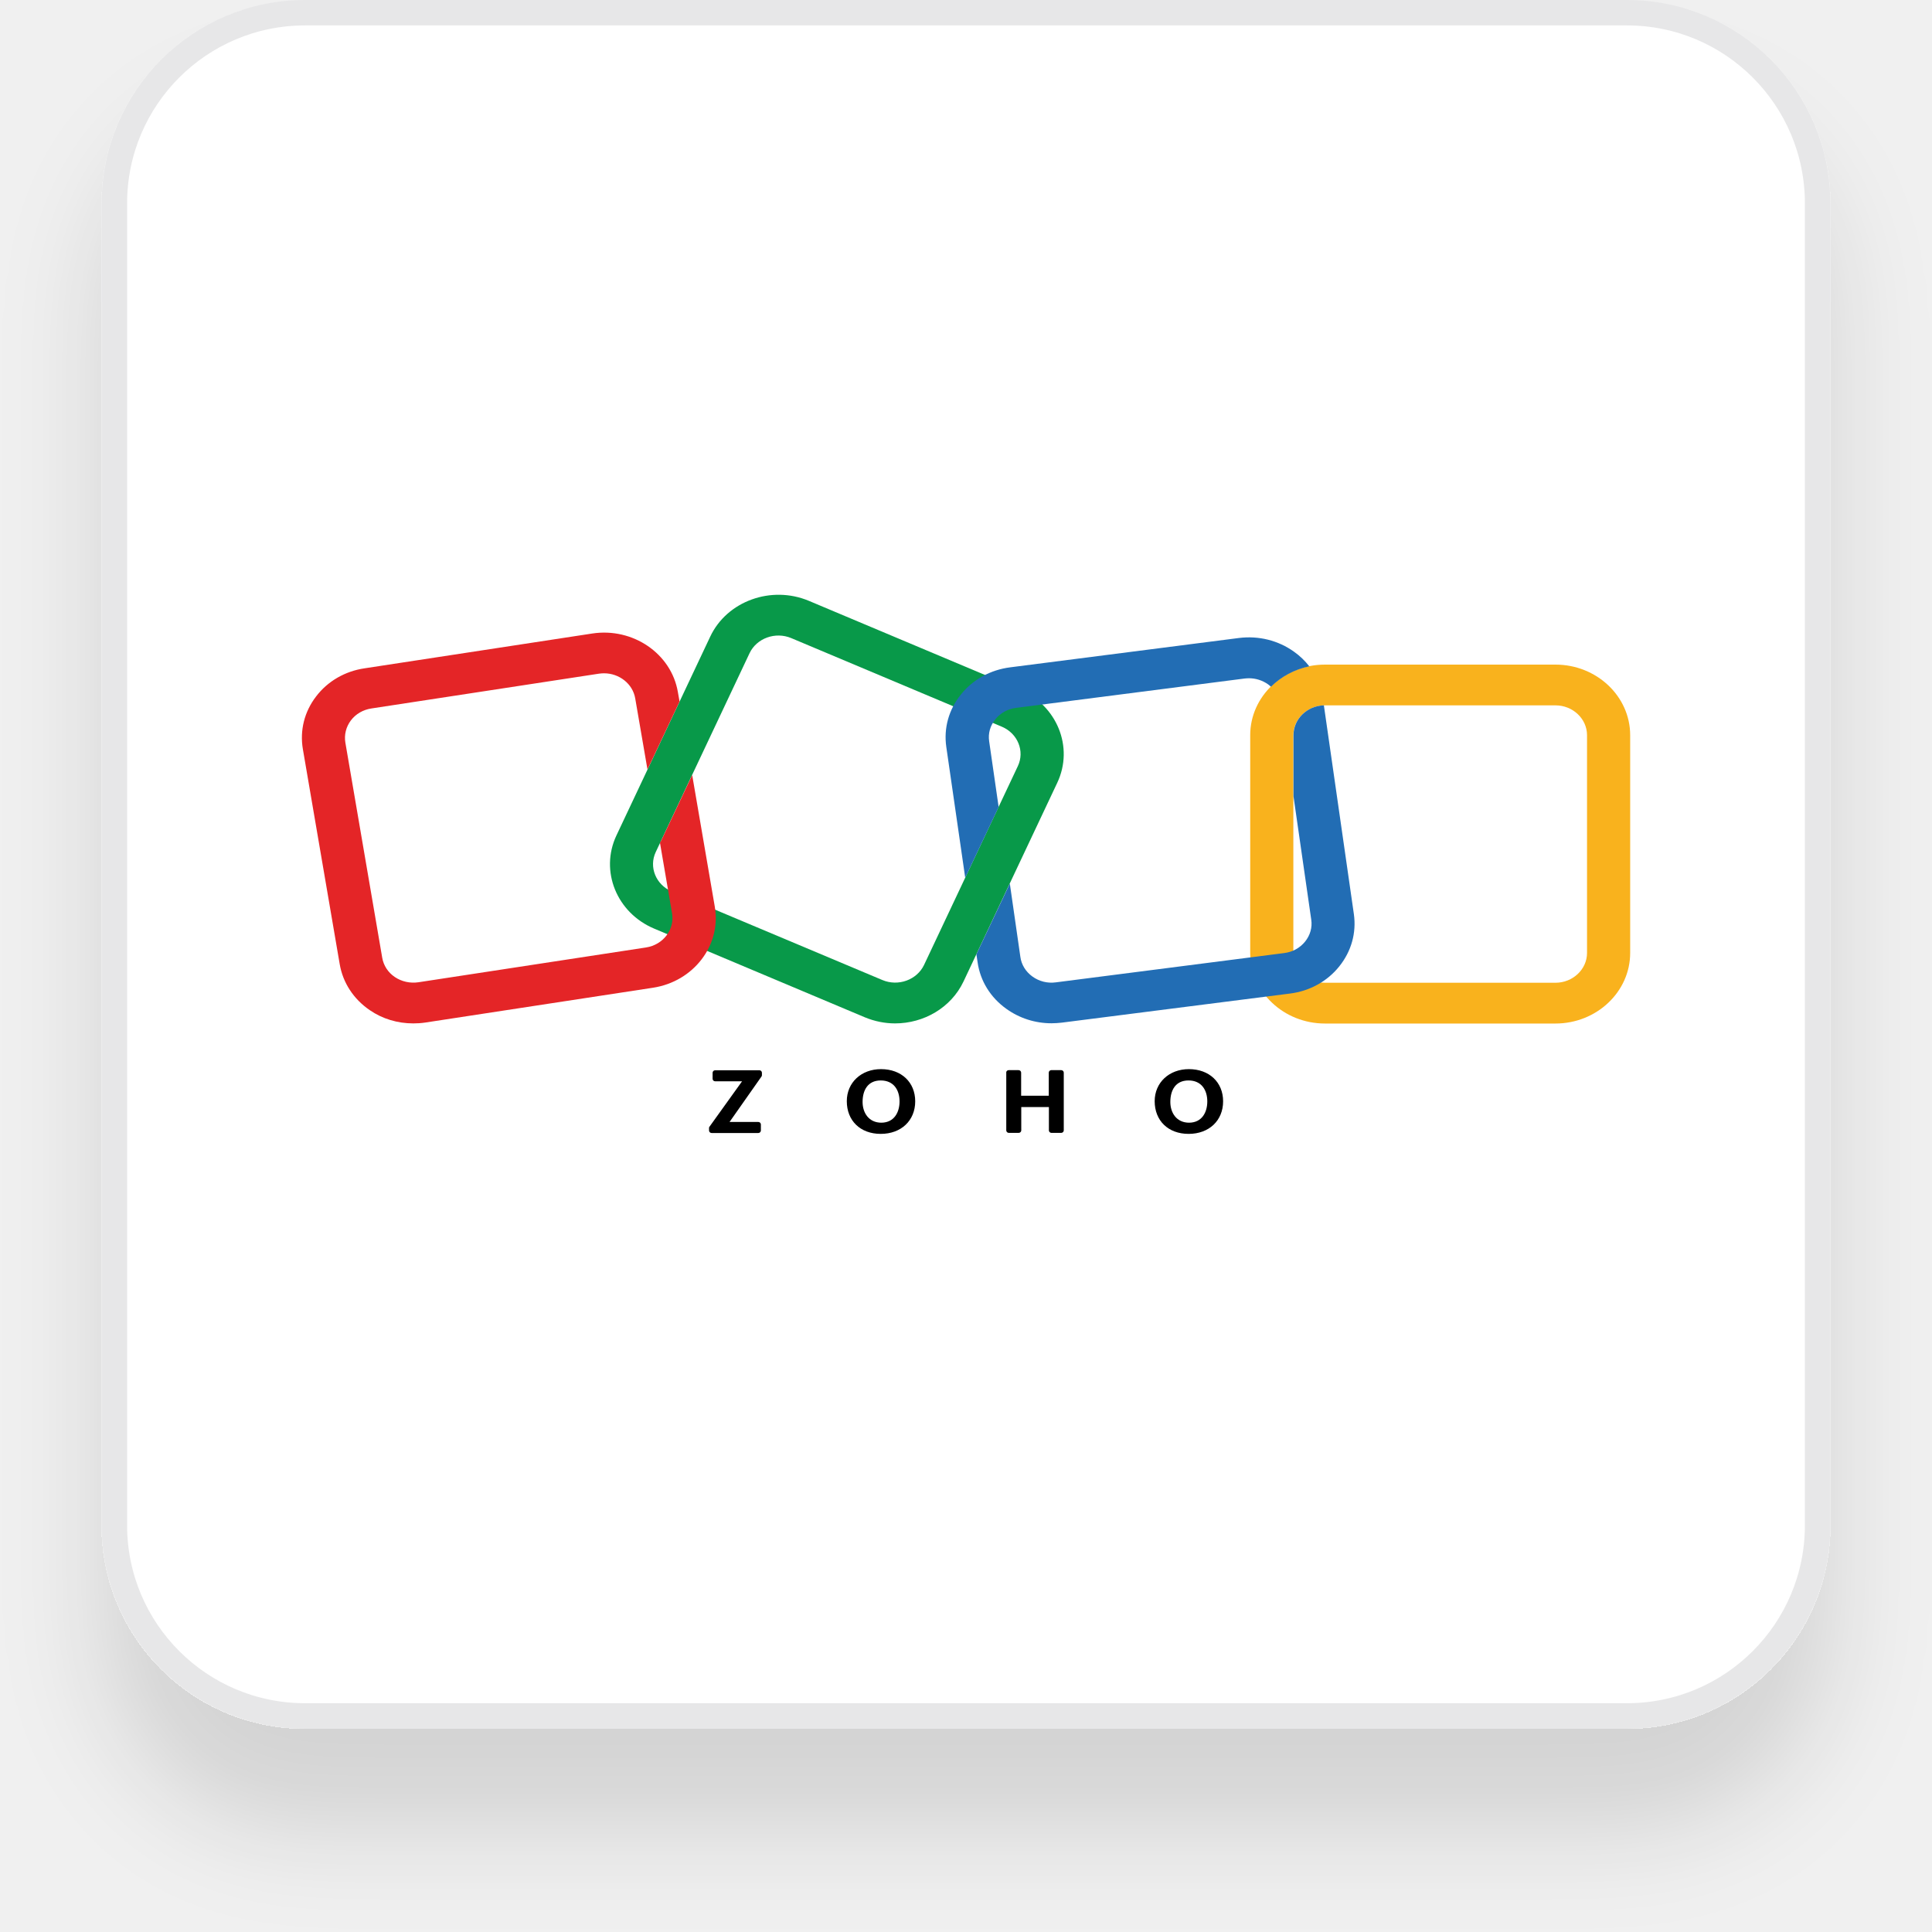
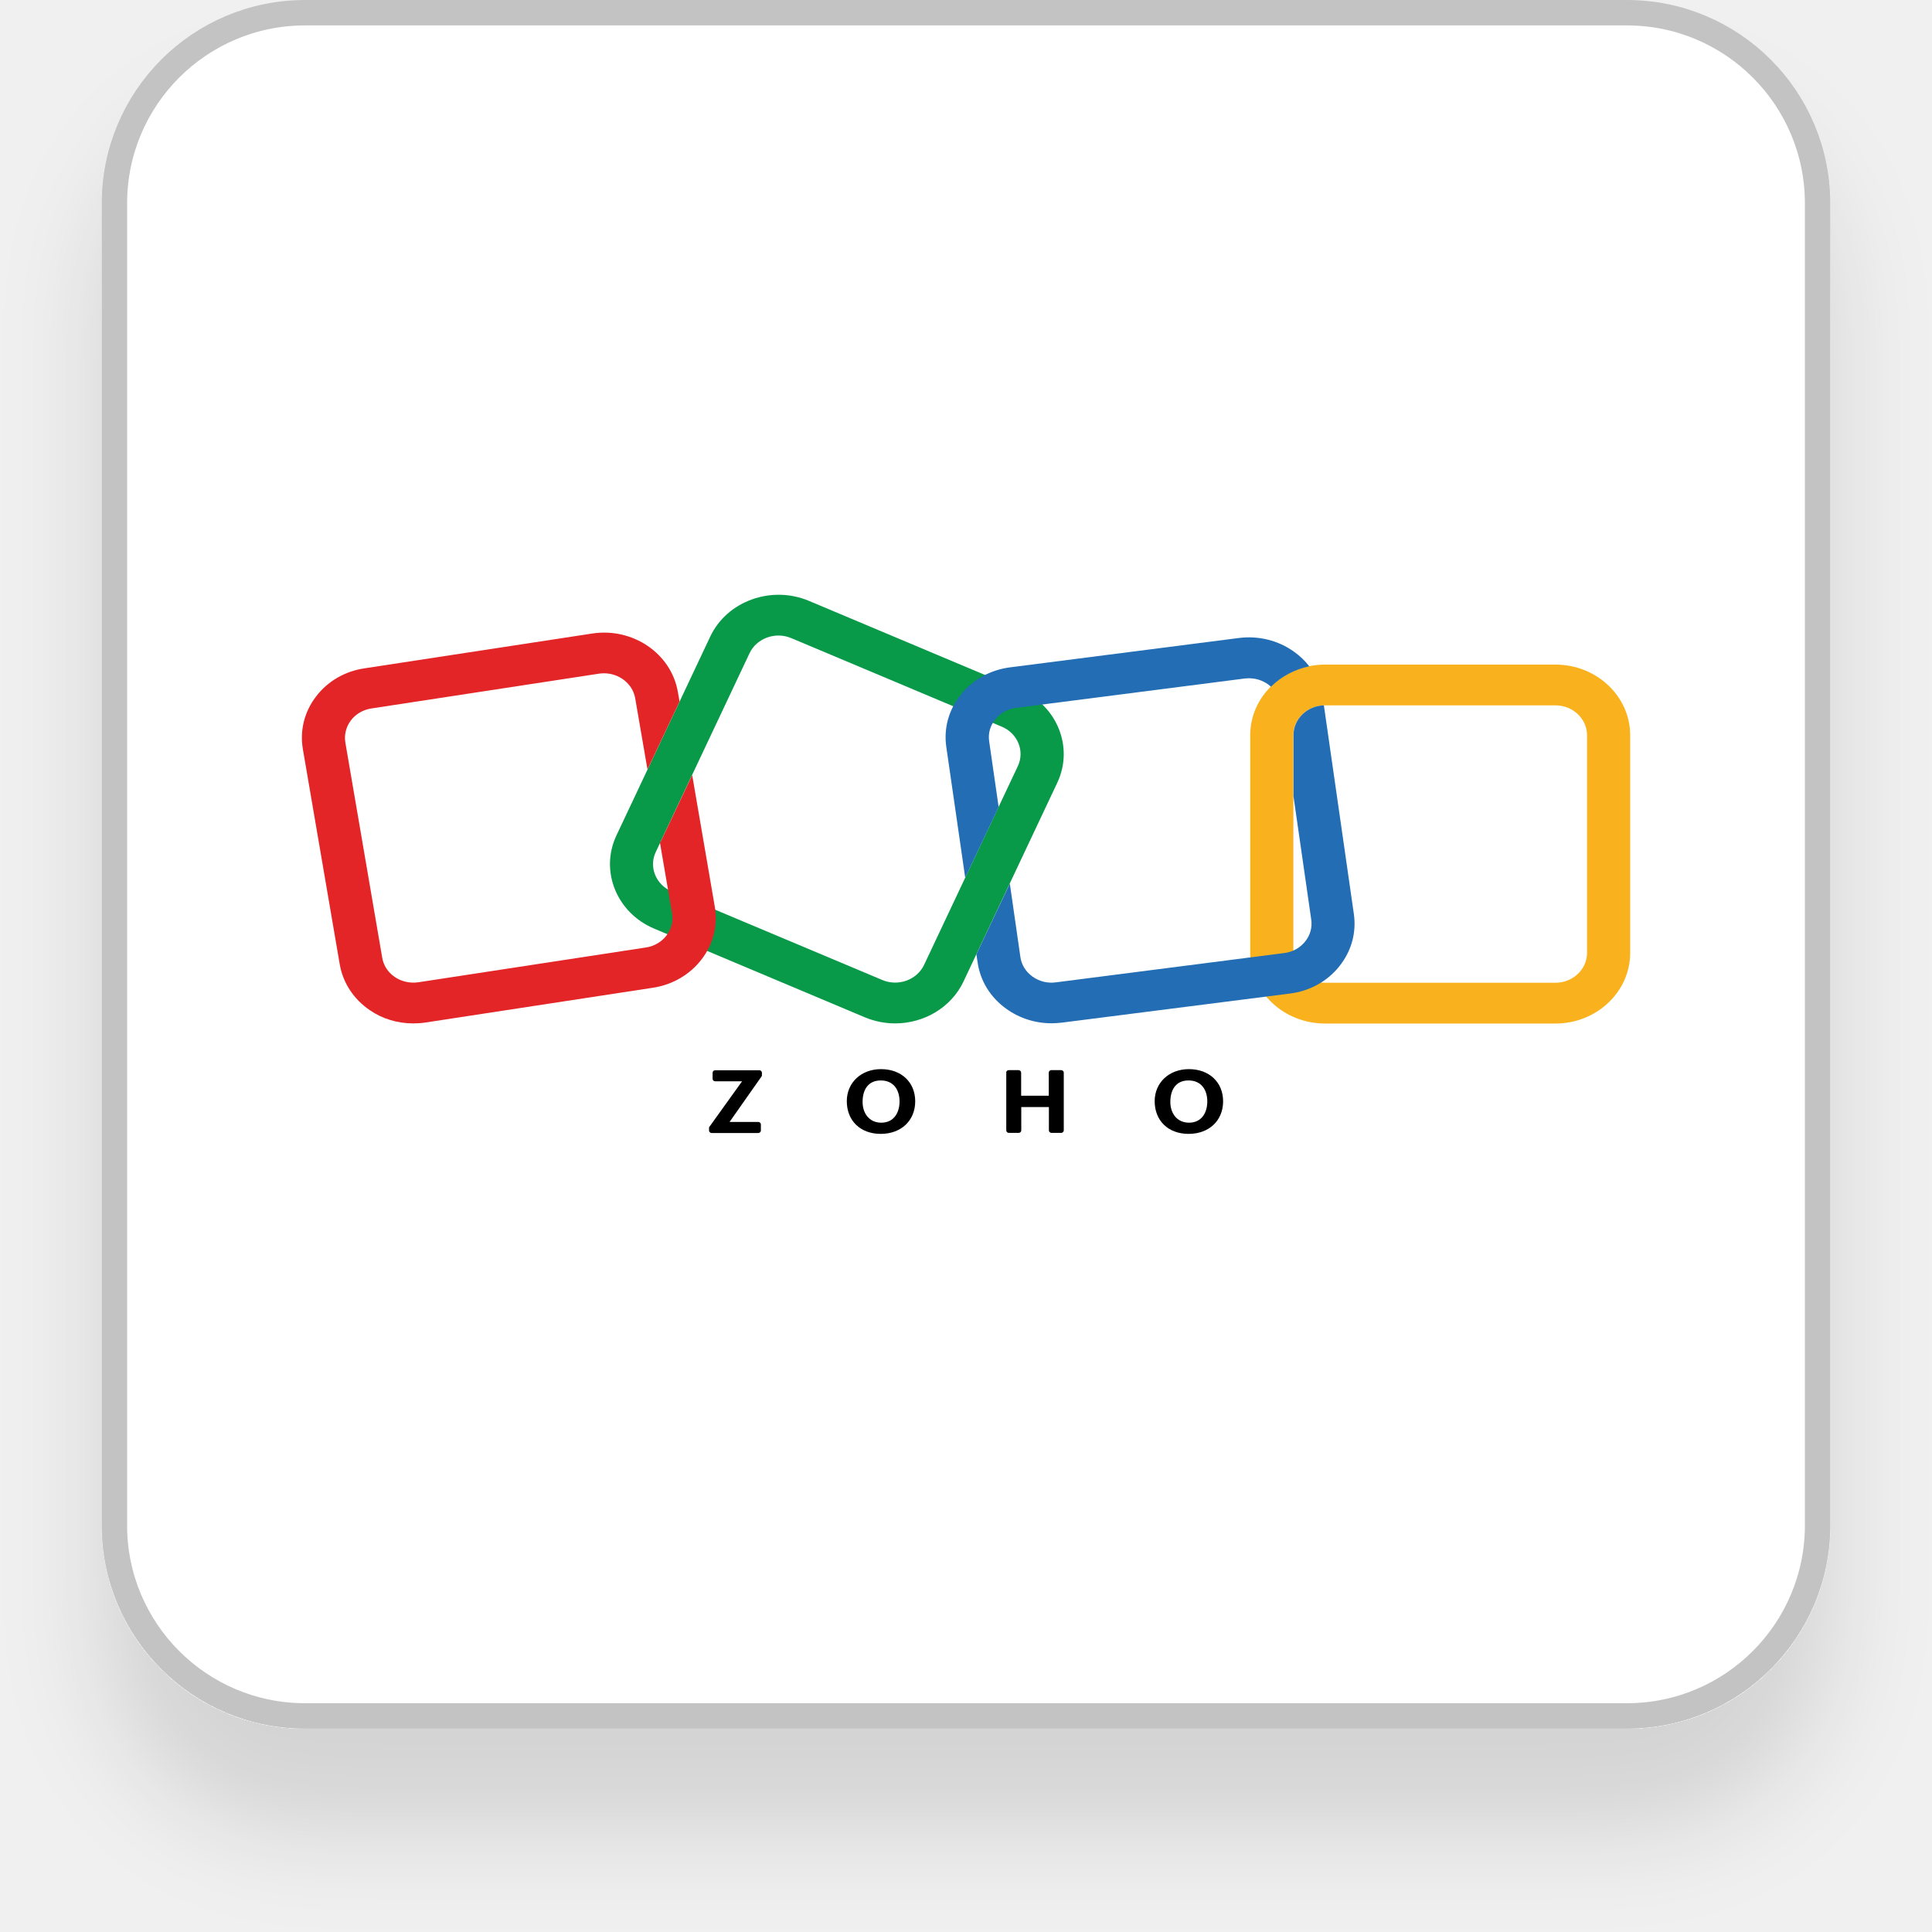
<svg xmlns="http://www.w3.org/2000/svg" width="76" height="76" viewBox="0 0 76 76" fill="none">
  <g filter="url(#filter0_d_565_793)">
    <rect x="4" y="0" width="68" height="68" rx="8" fill="white" />
-     <rect x="4.5" y="0.5" width="67" height="67" rx="7.5" stroke="#121115" stroke-opacity="0.1" />
+     <rect x="4.5" y="0.5" width="67" height="67" rx="7.5" stroke="#121115" stroke-opacity="0.25" />
  </g>
  <g clip-path="url(#clip0_565_793)">
    <path d="M35.21 40.258C34.812 40.258 34.408 40.179 34.02 40.018L25.739 36.532C24.258 35.911 23.591 34.264 24.248 32.866L27.938 25.044C28.596 23.645 30.34 23.015 31.82 23.636L40.101 27.121C41.582 27.742 42.249 29.39 41.592 30.788L37.902 38.61C37.41 39.647 36.334 40.258 35.21 40.258ZM34.708 38.551C35.334 38.816 36.069 38.547 36.349 37.96L40.039 30.138C40.319 29.546 40.034 28.852 39.413 28.588L31.127 25.102C30.5 24.838 29.765 25.107 29.486 25.694L25.796 33.516C25.516 34.108 25.801 34.802 26.422 35.066L34.708 38.551Z" fill="#089949" />
    <path d="M61.188 40.263H52.12C50.499 40.263 49.18 39.016 49.18 37.486V28.921C49.18 27.39 50.499 26.144 52.12 26.144H61.188C62.807 26.144 64.127 27.39 64.127 28.921V37.486C64.127 39.016 62.807 40.263 61.188 40.263ZM52.12 27.747C51.436 27.747 50.877 28.275 50.877 28.921V37.486C50.877 38.131 51.436 38.659 52.12 38.659H61.188C61.871 38.659 62.43 38.131 62.43 37.486V28.921C62.43 28.275 61.871 27.747 61.188 27.747H52.12Z" fill="#F9B21D" />
    <path d="M27.229 30.49L26.008 33.071C25.992 33.1 25.977 33.125 25.961 33.149L26.437 35.926C26.546 36.567 26.085 37.168 25.413 37.271L16.458 38.64C16.132 38.688 15.801 38.615 15.532 38.434C15.263 38.253 15.087 37.98 15.035 37.672L13.586 29.214C13.534 28.906 13.612 28.593 13.803 28.339C13.995 28.084 14.285 27.918 14.611 27.869L23.565 26.5C23.632 26.491 23.699 26.486 23.762 26.486C24.357 26.486 24.89 26.896 24.988 27.473L25.47 30.27L26.732 27.596L26.665 27.219C26.406 25.709 24.895 24.677 23.296 24.921L14.341 26.29C13.57 26.403 12.887 26.799 12.432 27.4C11.971 28.001 11.79 28.735 11.914 29.468L13.363 37.926C13.488 38.659 13.907 39.3 14.543 39.735C15.045 40.082 15.641 40.258 16.257 40.258C16.412 40.258 16.572 40.248 16.733 40.224L25.687 38.855C27.286 38.61 28.378 37.183 28.119 35.672L27.229 30.49Z" fill="#E42527" />
    <path d="M37.969 34.528L39.284 31.746L38.911 29.16C38.864 28.852 38.952 28.544 39.154 28.295C39.356 28.045 39.646 27.884 39.977 27.845L48.962 26.691C49.019 26.686 49.076 26.681 49.133 26.681C49.402 26.681 49.661 26.764 49.884 26.921C49.925 26.95 49.961 26.984 49.997 27.014C50.396 26.618 50.919 26.334 51.504 26.212C51.338 25.997 51.141 25.806 50.908 25.64C50.282 25.19 49.511 25 48.735 25.097L39.739 26.251C38.963 26.349 38.269 26.73 37.798 27.322C37.322 27.913 37.12 28.642 37.224 29.375L37.969 34.528Z" fill="#226DB4" />
    <path d="M53.258 35.96L52.078 27.747C51.416 27.767 50.883 28.285 50.883 28.916V31.326L51.581 36.175C51.628 36.483 51.54 36.791 51.338 37.041C51.136 37.29 50.846 37.452 50.515 37.491L41.53 38.644C41.204 38.688 40.878 38.605 40.614 38.415C40.35 38.224 40.179 37.95 40.138 37.637L39.724 34.758L38.409 37.539L38.456 37.852C38.559 38.586 38.963 39.241 39.589 39.686C40.107 40.057 40.722 40.253 41.364 40.253C41.499 40.253 41.633 40.243 41.768 40.228L50.743 39.084C51.519 38.987 52.213 38.605 52.684 38.014C53.16 37.422 53.362 36.694 53.258 35.96Z" fill="#226DB4" />
    <path d="M45.422 43.318C45.422 42.585 45.992 42.057 46.768 42.057C47.57 42.057 48.114 42.575 48.114 43.323C48.114 44.081 47.56 44.604 46.758 44.604C45.95 44.604 45.422 44.081 45.422 43.318ZM47.492 43.328C47.492 42.883 47.265 42.502 46.752 42.502C46.235 42.502 46.038 42.898 46.038 43.347C46.038 43.773 46.281 44.164 46.778 44.164C47.291 44.159 47.492 43.743 47.492 43.328ZM39.682 42.096H40.065C40.122 42.096 40.169 42.14 40.169 42.194V43.103H41.256V42.194C41.256 42.14 41.302 42.096 41.359 42.096H41.742C41.799 42.096 41.846 42.14 41.846 42.194V44.467C41.846 44.521 41.799 44.565 41.742 44.565H41.364C41.307 44.565 41.261 44.521 41.261 44.467V43.548H40.174V44.467C40.174 44.521 40.127 44.565 40.07 44.565H39.687C39.63 44.565 39.584 44.521 39.584 44.467V42.194C39.579 42.14 39.625 42.096 39.682 42.096ZM33.311 43.318C33.311 42.585 33.88 42.057 34.657 42.057C35.459 42.057 36.002 42.575 36.002 43.323C36.002 44.081 35.448 44.604 34.646 44.604C33.839 44.604 33.311 44.081 33.311 43.318ZM35.386 43.328C35.386 42.883 35.159 42.502 34.646 42.502C34.129 42.502 33.932 42.898 33.932 43.347C33.932 43.773 34.175 44.164 34.672 44.164C35.184 44.159 35.386 43.743 35.386 43.328ZM27.907 44.325L29.191 42.536H28.135C28.078 42.536 28.032 42.492 28.032 42.438V42.199C28.032 42.145 28.078 42.101 28.135 42.101H29.869C29.926 42.101 29.972 42.145 29.972 42.199V42.291C29.972 42.311 29.967 42.331 29.957 42.345L28.699 44.135H29.828C29.884 44.135 29.931 44.179 29.931 44.232V44.472C29.931 44.526 29.884 44.57 29.828 44.57H27.995C27.938 44.57 27.892 44.526 27.892 44.472V44.384C27.887 44.359 27.897 44.34 27.907 44.325Z" fill="black" />
  </g>
  <defs>
    <filter id="filter0_d_565_793" x="0" y="0" width="76" height="76" filterUnits="userSpaceOnUse" color-interpolation-filters="sRGB">
      <feFlood flood-opacity="0" result="BackgroundImageFix" />
      <feColorMatrix in="SourceAlpha" type="matrix" values="0 0 0 0 0 0 0 0 0 0 0 0 0 0 0 0 0 0 127 0" result="hardAlpha" />
      <feOffset dy="4" />
      <feGaussianBlur stdDeviation="2" />
      <feComposite in2="hardAlpha" operator="out" />
      <feColorMatrix type="matrix" values="0 0 0 0 0 0 0 0 0 0 0 0 0 0 0 0 0 0 0.12 0" />
      <feBlend mode="normal" in2="BackgroundImageFix" result="effect1_dropShadow_565_793" />
      <feBlend mode="normal" in="SourceGraphic" in2="effect1_dropShadow_565_793" result="shape" />
    </filter>
    <clipPath id="clip0_565_793">
      <rect width="53" height="22" fill="white" transform="translate(11.5 23)" />
    </clipPath>
  </defs>
</svg>
